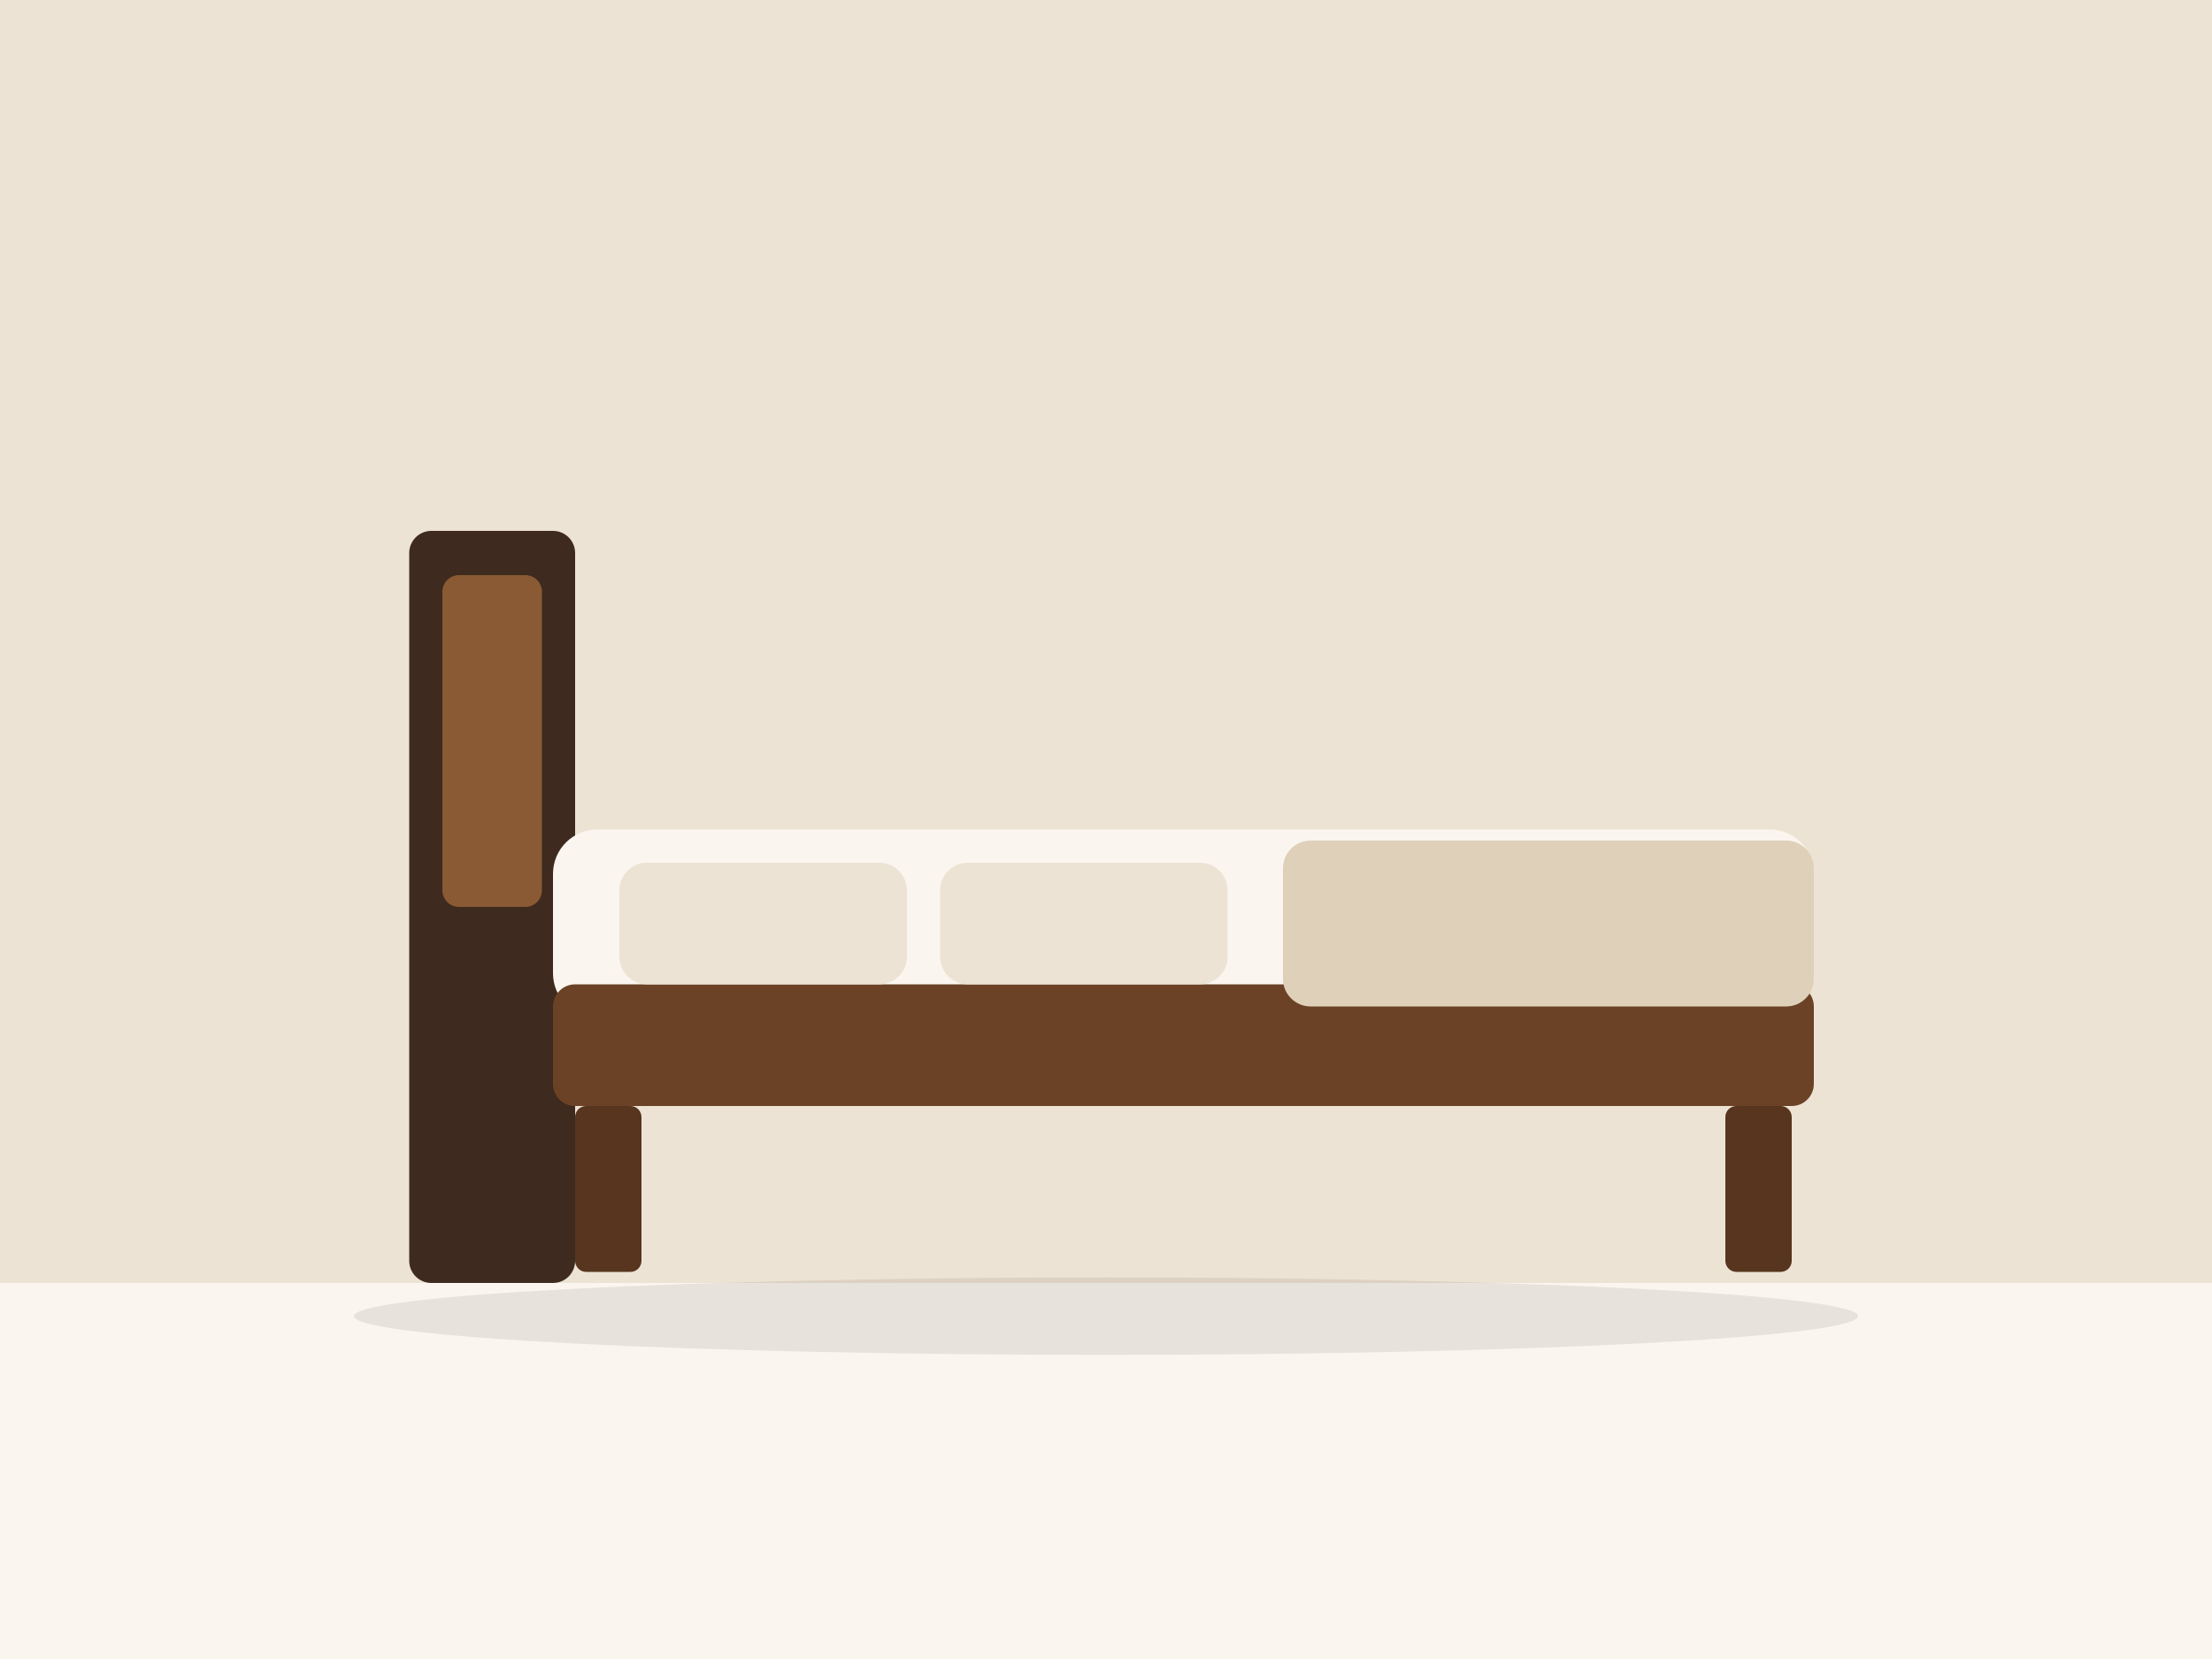
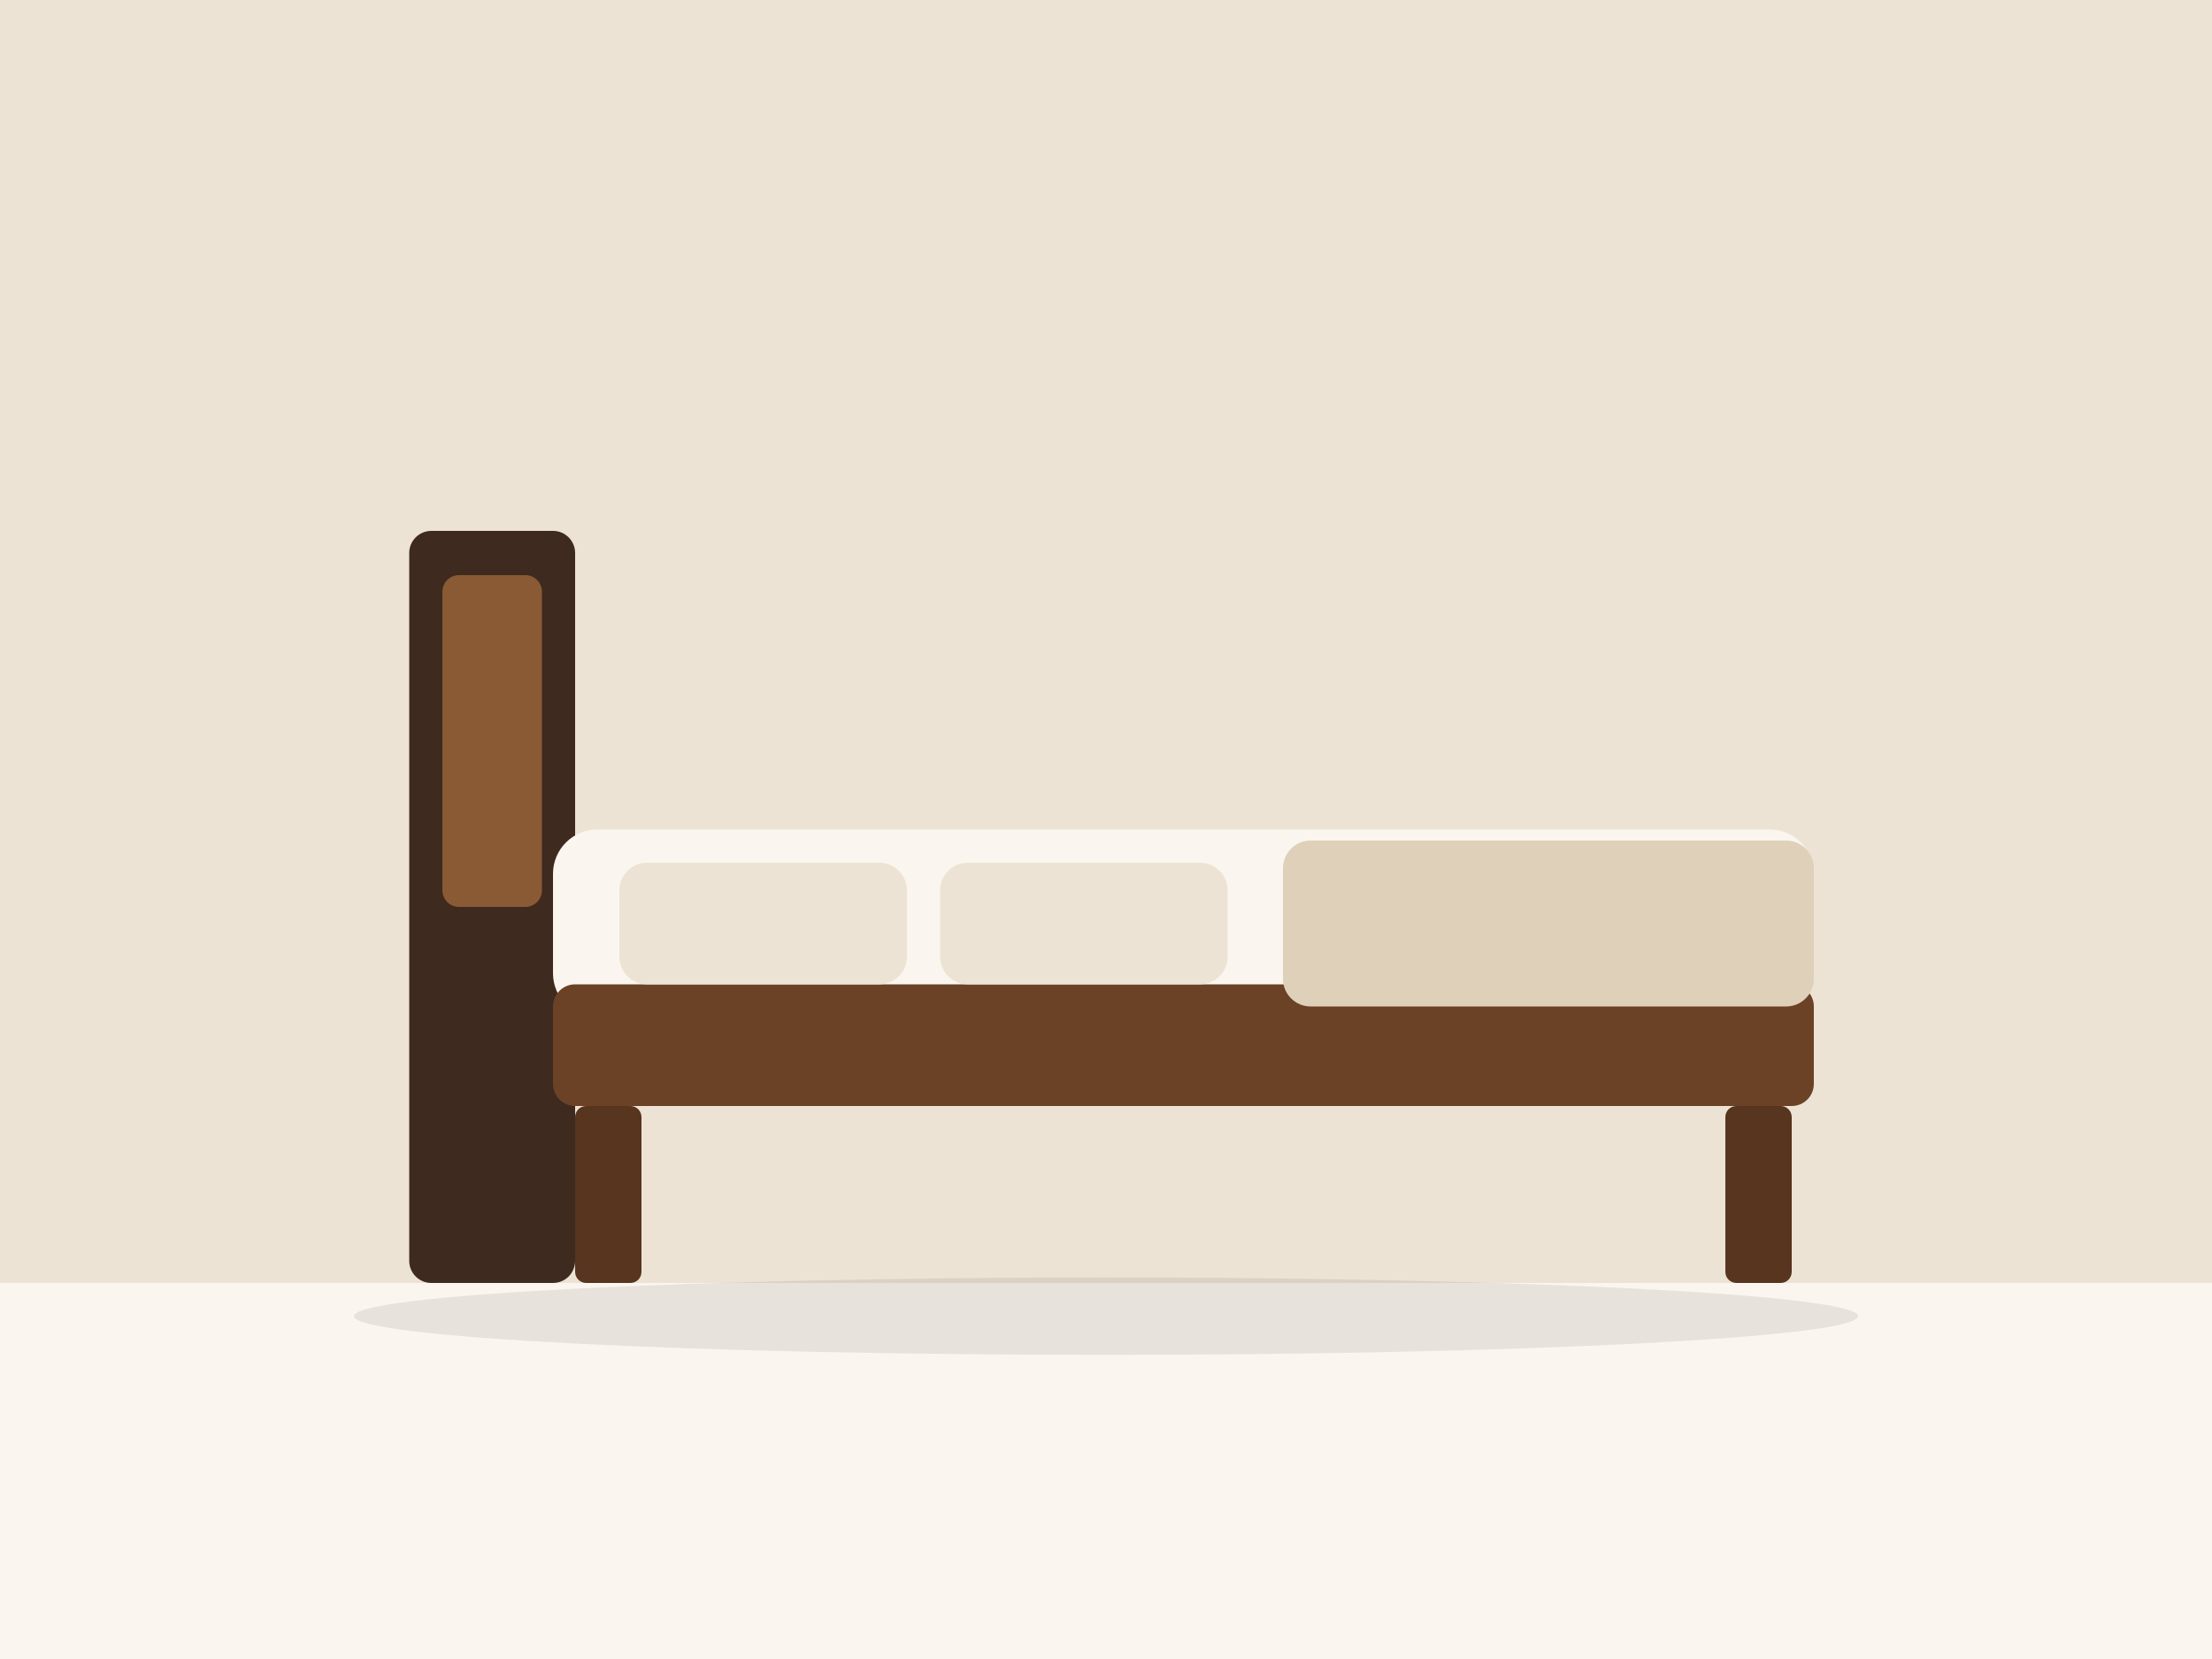
<svg xmlns="http://www.w3.org/2000/svg" width="800" height="600" viewBox="0 0 400 300" role="img" aria-label="Solid teak bed">
  <rect width="400" height="300" fill="#EDE3D4" />
  <rect x="0" y="232" width="400" height="68" rx="0" fill="#FAF6EF" />
  <ellipse cx="200" cy="238" rx="136" ry="7" fill="#3E2A1E" opacity="0.10" />
-   <g transform="translate(0,0)">
-     <rect x="74" y="96" width="30" height="136" rx="4" fill="#3E2A1E" />
-     <rect x="80" y="104" width="18" height="60" rx="3" fill="#8A5A34" />
-     <rect x="100" y="150" width="228" height="34" rx="8" fill="#FAF6EF" />
-     <rect x="100" y="178" width="228" height="22" rx="4" fill="#6B4226" />
-     <rect x="112" y="156" width="52" height="22" rx="5" fill="#EDE3D4" />
-     <rect x="170" y="156" width="52" height="22" rx="5" fill="#EDE3D4" />
-     <rect x="232" y="152" width="96" height="30" rx="5" fill="#DFD0BA" />
-     <rect x="104" y="200" width="12" height="30" rx="2" fill="#57351E" />
-     <rect x="312" y="200" width="12" height="30" rx="2" fill="#57351E" />
-   </g>
+   <rect x="74" y="96" width="30" height="136" rx="4" fill="#3E2A1E" />
+   <rect x="80" y="104" width="18" height="60" rx="3" fill="#8A5A34" />
+   <rect x="100" y="150" width="228" height="34" rx="8" fill="#FAF6EF" />
+   <rect x="100" y="178" width="228" height="22" rx="4" fill="#6B4226" />
+   <rect x="112" y="156" width="52" height="22" rx="5" fill="#EDE3D4" />
+   <rect x="170" y="156" width="52" height="22" rx="5" fill="#EDE3D4" />
+   <rect x="232" y="152" width="96" height="30" rx="5" fill="#DFD0BA" />
+   <rect x="104" y="200" width="12" height="32" rx="2" fill="#57351E" />
+   <rect x="312" y="200" width="12" height="32" rx="2" fill="#57351E" />
</svg>
